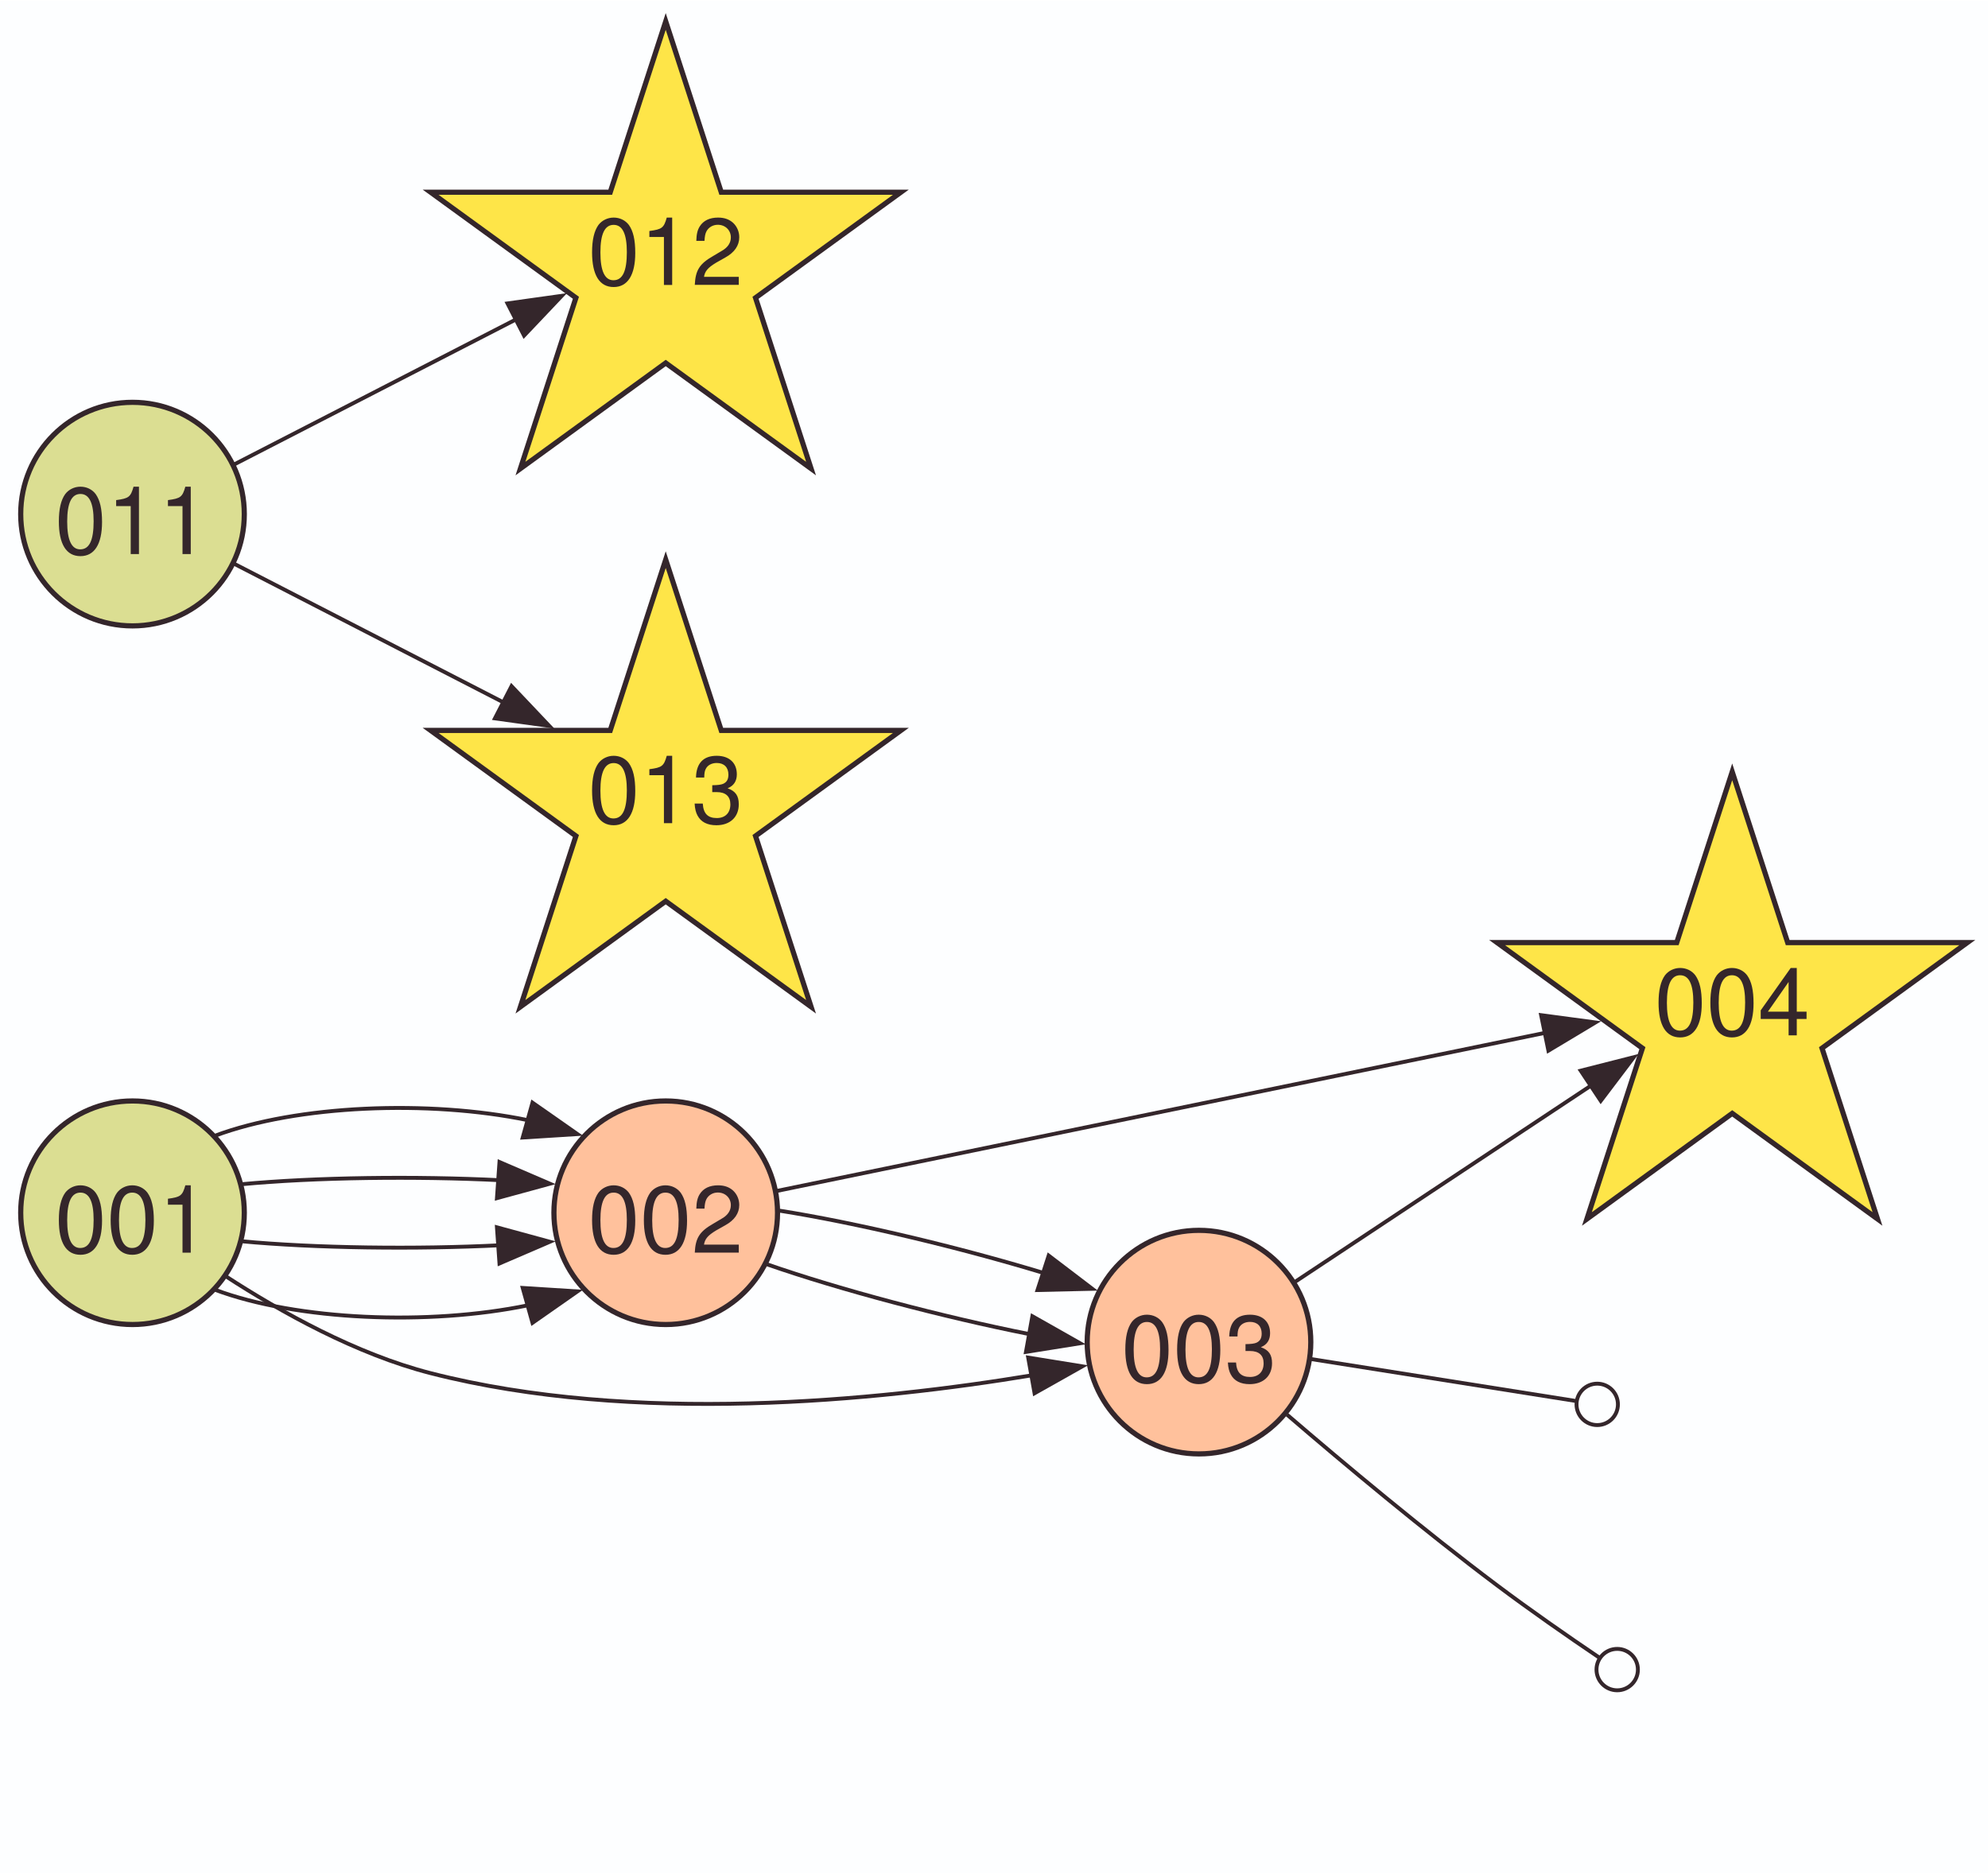
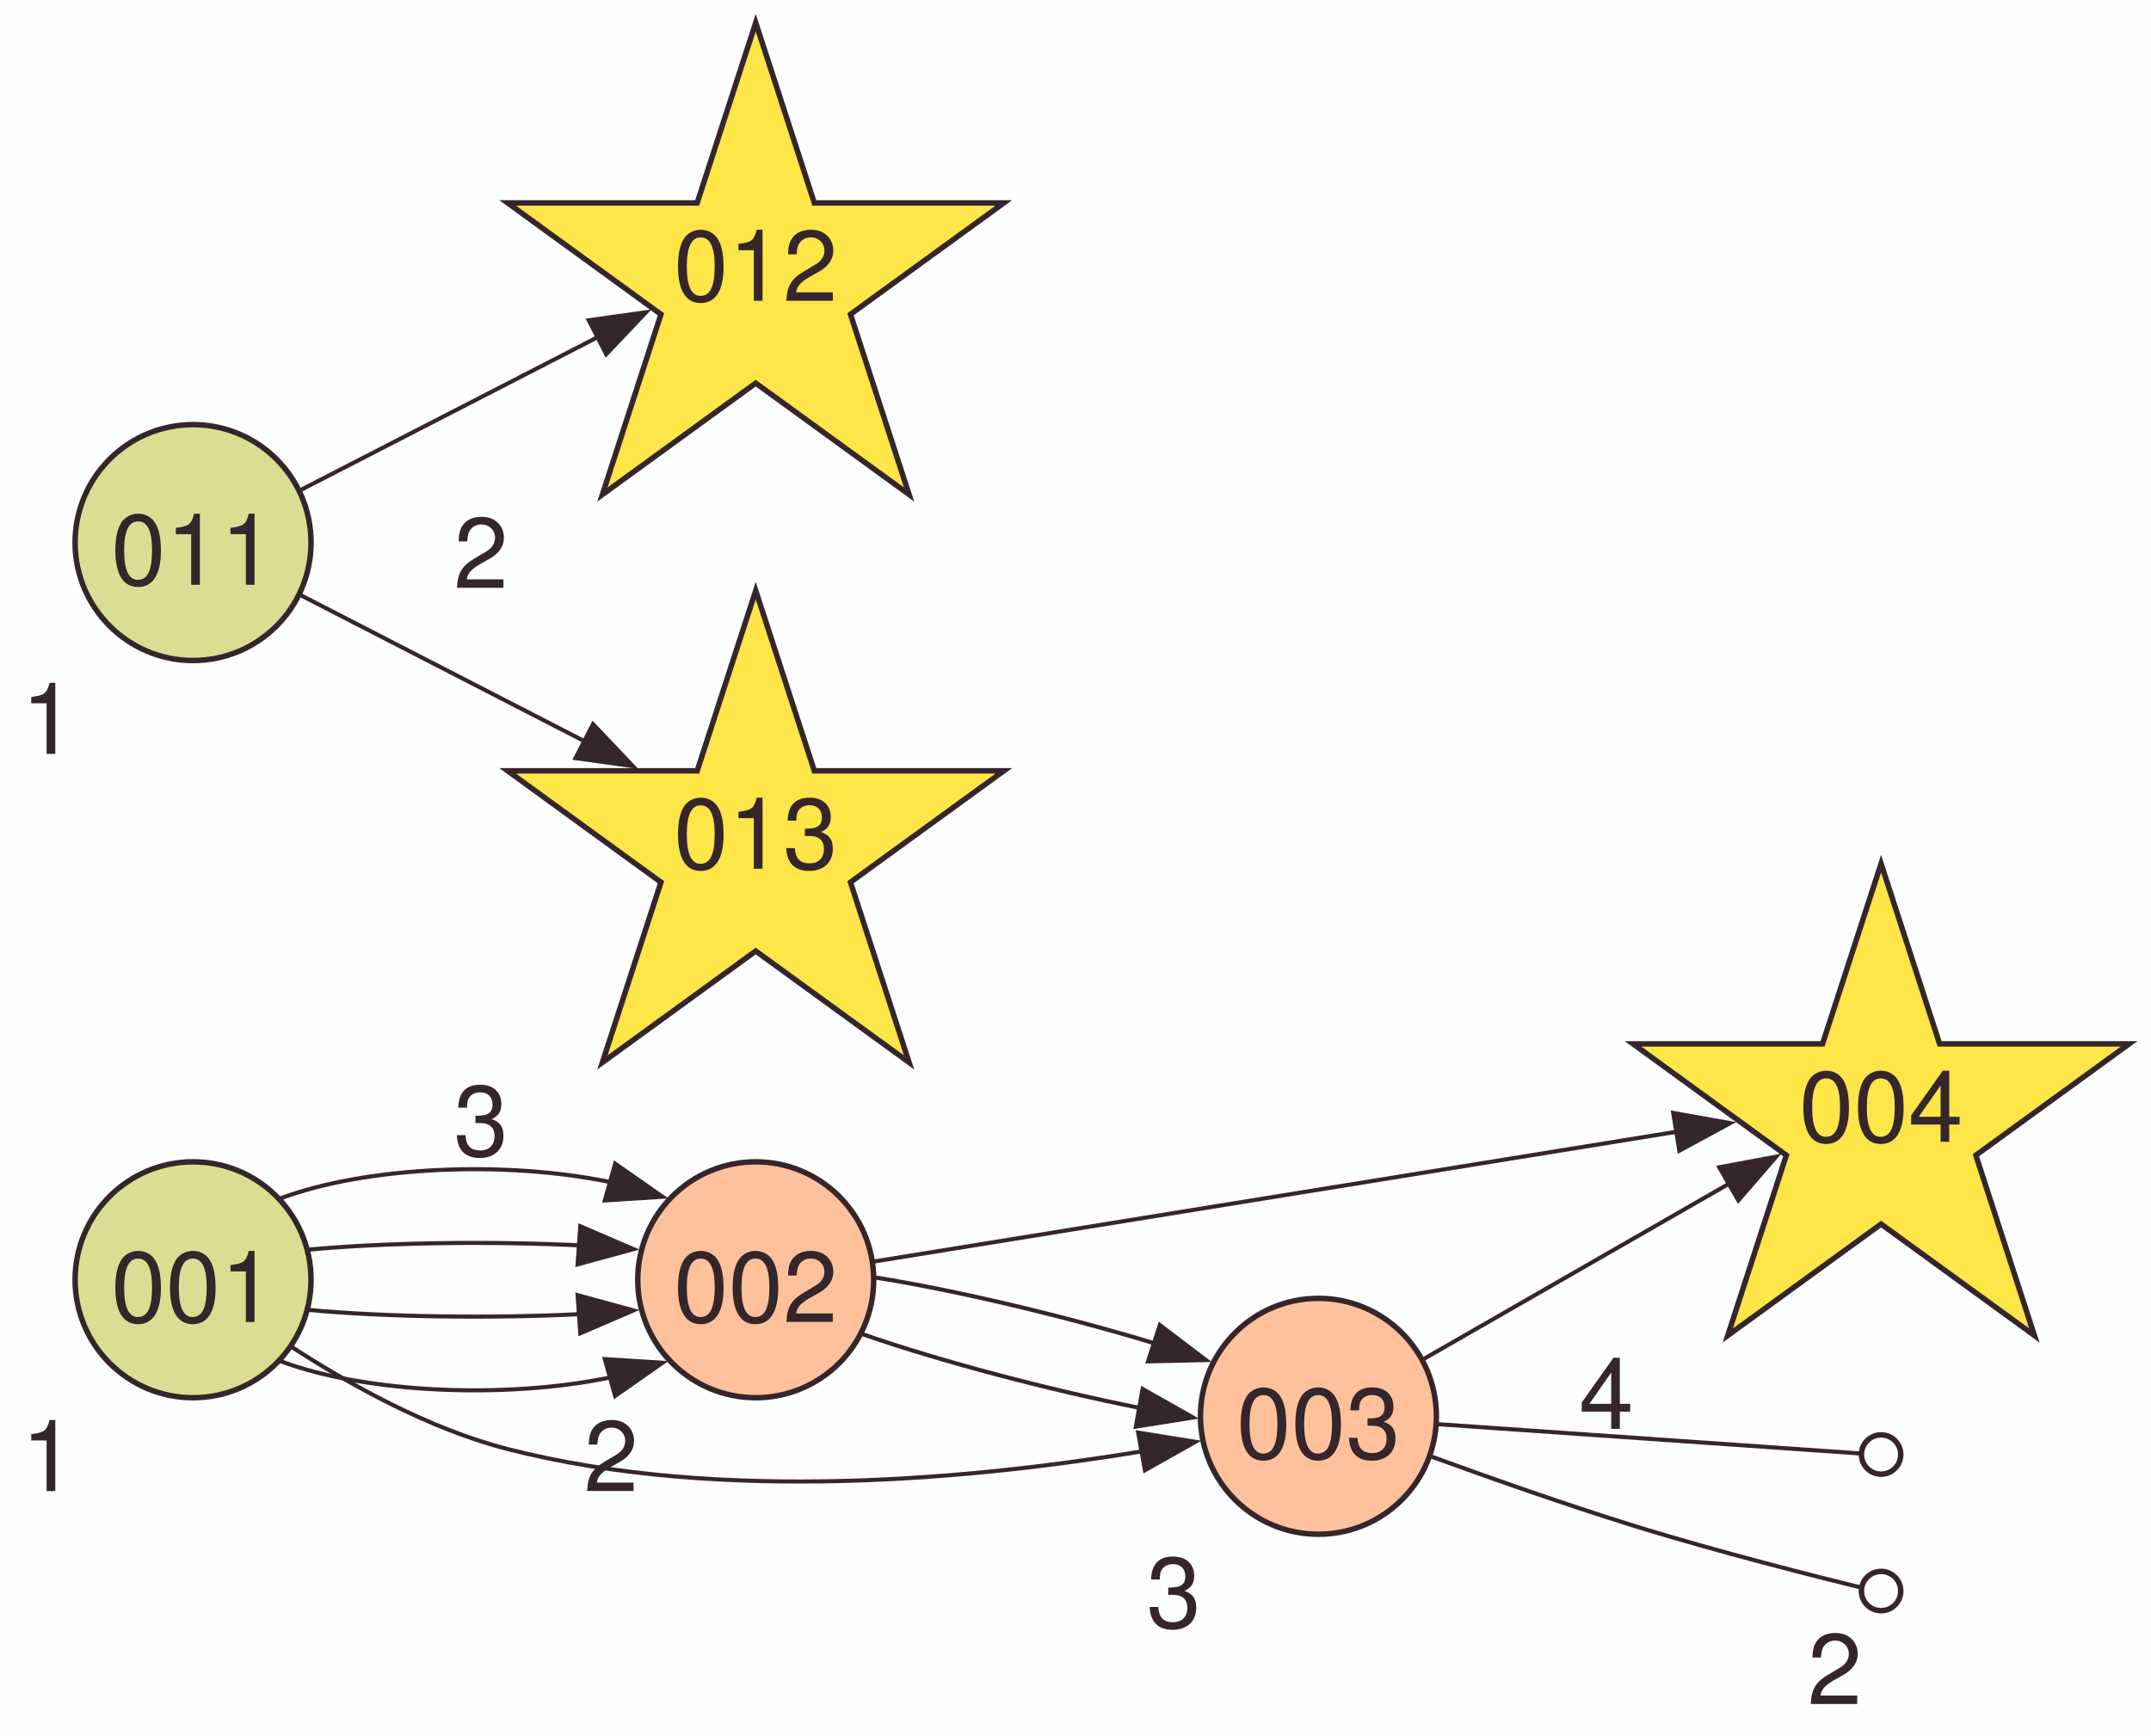
- <svg xmlns="http://www.w3.org/2000/svg" width="384pt" height="362pt" viewBox="0.00 0.00 384.09 361.80">
-   <g id="graph0" class="graph" transform="scale(1 1) rotate(0) translate(4 357.8)">
-     <polygon fill="#fdfeff" stroke="none" points="-4,4 -4,-357.8 380.09,-357.8 380.09,4 -4,4" />
+ <svg xmlns="http://www.w3.org/2000/svg" width="394pt" height="318pt" viewBox="0.00 0.00 393.84 317.55">
+   <g id="graph0" class="graph" transform="scale(1 1) rotate(0) translate(4 313.55)">
+     <polygon fill="#fdfeff" stroke="none" points="-4,4 -4,-313.55 389.84,-313.55 389.84,4 -4,4" />
    <g id="node1" class="node">
-       <polygon fill="#fee548" stroke="#34262b" points="376.09,-175.8 341.39,-175.8 330.67,-208.8 319.95,-175.8 285.25,-175.8 313.32,-155.4 302.6,-122.4 330.67,-142.8 358.74,-122.4 348.02,-155.4 376.09,-175.8" />
-       <text text-anchor="middle" x="330.67" y="-157.88" font-family="Helvetica,sans-Serif" font-size="18.00" fill="#34262b">004</text>
+       <polygon fill="#fee548" stroke="#34262b" points="385.84,-122.55 351.14,-122.55 340.42,-155.55 329.7,-122.55 295,-122.55 323.07,-102.15 312.35,-69.15 340.42,-89.55 368.49,-69.15 357.77,-102.15 385.84,-122.55" />
+       <text text-anchor="middle" x="340.42" y="-104.62" font-family="Helvetica,sans-Serif" font-size="18.00" fill="#34262b">004</text>
+       <text text-anchor="middle" x="290.12" y="-52.05" font-family="Helvetica,sans-Serif" font-size="18.00" fill="#34262b">4</text>
    </g>
    <g id="node2" class="node">
-       <polygon fill="#fee548" stroke="#34262b" points="170.05,-320.8 135.35,-320.8 124.62,-353.8 113.9,-320.8 79.2,-320.8 107.27,-300.4 96.55,-267.4 124.62,-287.8 152.7,-267.4 141.97,-300.4 170.05,-320.8" />
-       <text text-anchor="middle" x="124.62" y="-302.88" font-family="Helvetica,sans-Serif" font-size="18.00" fill="#34262b">012</text>
+       <polygon fill="#fee548" stroke="#34262b" points="179.8,-276.55 145.1,-276.55 134.37,-309.55 123.65,-276.55 88.95,-276.55 117.02,-256.15 106.3,-223.15 134.37,-243.55 162.45,-223.15 151.72,-256.15 179.8,-276.55" />
+       <text text-anchor="middle" x="134.37" y="-258.62" font-family="Helvetica,sans-Serif" font-size="18.00" fill="#34262b">012</text>
+       <text text-anchor="middle" x="84.07" y="-206.05" font-family="Helvetica,sans-Serif" font-size="18.00" fill="#34262b">2</text>
    </g>
    <g id="node3" class="node">
-       <polygon fill="#fee548" stroke="#34262b" points="170.05,-216.8 135.35,-216.8 124.62,-249.8 113.9,-216.8 79.2,-216.8 107.27,-196.4 96.55,-163.4 124.62,-183.8 152.7,-163.4 141.97,-196.4 170.05,-216.8" />
-       <text text-anchor="middle" x="124.62" y="-198.88" font-family="Helvetica,sans-Serif" font-size="18.00" fill="#34262b">013</text>
+       <polygon fill="#fee548" stroke="#34262b" points="179.8,-172.55 145.1,-172.55 134.37,-205.55 123.65,-172.55 88.95,-172.55 117.02,-152.15 106.3,-119.15 134.37,-139.55 162.45,-119.15 151.72,-152.15 179.8,-172.55" />
+       <text text-anchor="middle" x="134.37" y="-154.62" font-family="Helvetica,sans-Serif" font-size="18.00" fill="#34262b">013</text>
+       <text text-anchor="middle" x="84.07" y="-102.05" font-family="Helvetica,sans-Serif" font-size="18.00" fill="#34262b">3</text>
    </g>
    <g id="node4" class="node">
-       <ellipse fill="#ffc19c" stroke="#34262b" cx="124.62" cy="-123.6" rx="21.6" ry="21.6" />
-       <text text-anchor="middle" x="124.62" y="-115.88" font-family="Helvetica,sans-Serif" font-size="18.00" fill="#34262b">002</text>
+       <ellipse fill="#ffc19c" stroke="#34262b" cx="134.37" cy="-79.35" rx="21.6" ry="21.6" />
+       <text text-anchor="middle" x="134.37" y="-71.62" font-family="Helvetica,sans-Serif" font-size="18.00" fill="#34262b">002</text>
+       <text text-anchor="middle" x="107.9" y="-40.65" font-family="Helvetica,sans-Serif" font-size="18.00" fill="#34262b">2</text>
    </g>
    <g id="edge7" class="edge">
-       <path fill="none" stroke="#34262b" stroke-width="0.75" d="M145.93,-127.78C180.63,-134.92 251.73,-149.56 294.59,-158.38" />
-       <polygon fill="#34262b" stroke="#34262b" stroke-width="0.75" points="293.75,-161.78 304.25,-160.37 295.16,-154.92 293.75,-161.78" />
+       <path fill="none" stroke="#34262b" stroke-width="0.75" d="M156.06,-82.7C190.57,-88.28 260.29,-99.55 303.12,-106.48" />
+       <polygon fill="#34262b" stroke="#34262b" stroke-width="0.75" points="302.36,-109.9 312.79,-108.04 303.48,-102.99 302.36,-109.9" />
    </g>
    <g id="node5" class="node">
-       <ellipse fill="#ffc19c" stroke="#34262b" cx="227.65" cy="-98.6" rx="21.6" ry="21.6" />
-       <text text-anchor="middle" x="227.65" y="-90.88" font-family="Helvetica,sans-Serif" font-size="18.00" fill="#34262b">003</text>
+       <ellipse fill="#ffc19c" stroke="#34262b" cx="237.4" cy="-54.35" rx="21.6" ry="21.6" />
+       <text text-anchor="middle" x="237.4" y="-46.62" font-family="Helvetica,sans-Serif" font-size="18.00" fill="#34262b">003</text>
+       <text text-anchor="middle" x="210.92" y="-15.65" font-family="Helvetica,sans-Serif" font-size="18.00" fill="#34262b">3</text>
    </g>
    <g id="edge6" class="edge">
-       <path fill="none" stroke="#34262b" stroke-width="0.75" d="M144.15,-113.65C158.31,-108.71 178.17,-103.47 194.86,-100.15" />
-       <polygon fill="#34262b" stroke="#34262b" stroke-width="0.75" points="195.46,-103.6 204.68,-98.38 194.22,-96.71 195.46,-103.6" />
+       <path fill="none" stroke="#34262b" stroke-width="0.75" d="M153.9,-69.4C168.06,-64.46 187.92,-59.22 204.61,-55.9" />
+       <polygon fill="#34262b" stroke="#34262b" stroke-width="0.75" points="205.21,-59.35 214.43,-54.13 203.97,-52.46 205.21,-59.35" />
    </g>
    <g id="edge8" class="edge">
-       <path fill="none" stroke="#34262b" stroke-width="0.75" d="M146.56,-124.01C161.3,-121.68 181.24,-116.94 197.53,-111.99" />
-       <polygon fill="#34262b" stroke="#34262b" stroke-width="0.75" points="198.61,-115.32 207.04,-108.9 196.45,-108.66 198.61,-115.32" />
+       <path fill="none" stroke="#34262b" stroke-width="0.75" d="M156.31,-79.76C171.05,-77.43 190.99,-72.69 207.28,-67.74" />
+       <polygon fill="#34262b" stroke="#34262b" stroke-width="0.75" points="208.36,-71.07 216.79,-64.65 206.2,-64.41 208.36,-71.07" />
    </g>
    <g id="edge9" class="edge">
-       <path fill="none" stroke="#34262b" stroke-width="0.75" d="M246.24,-110.27C262.13,-120.81 285.71,-136.44 303.75,-148.41" />
-       <polygon fill="#34262b" stroke="#34262b" stroke-width="0.75" points="301.4,-151.05 311.66,-153.66 305.27,-145.22 301.4,-151.05" />
+       <path fill="none" stroke="#34262b" stroke-width="0.75" d="M256.46,-64.72C272.16,-73.74 295.13,-86.92 312.92,-97.14" />
+       <polygon fill="#34262b" stroke="#34262b" stroke-width="0.75" points="310.79,-99.95 321.2,-101.89 314.28,-93.88 310.79,-99.95" />
    </g>
    <g id="node8" class="node">
- </g>
+       <ellipse fill="none" stroke="#34262b" cx="340.42" cy="-47.35" rx="3.6" ry="3.6" />
+     </g>
    <g id="edge12" class="edge">
-       <path fill="none" stroke="#34262b" stroke-width="0.75" d="M249.09,-95.36C263.92,-93.01 284.18,-89.8 300.68,-87.19" />
-       <ellipse fill="none" stroke="#34262b" stroke-width="0.75" cx="304.59" cy="-86.57" rx="4" ry="4" />
+       <path fill="none" stroke="#34262b" stroke-width="0.75" d="M259.33,-52.9C284.76,-51.14 325.63,-48.31 336.62,-47.54" />
    </g>
    <g id="node9" class="node">
- </g>
+       <ellipse fill="none" stroke="#34262b" cx="340.42" cy="-22.35" rx="3.6" ry="3.6" />
+       <text text-anchor="middle" x="331.94" y="-1.65" font-family="Helvetica,sans-Serif" font-size="18.00" fill="#34262b">2</text>
+     </g>
    <g id="edge13" class="edge">
-       <path fill="none" stroke="#34262b" stroke-width="0.75" d="M244.65,-84.59C255.8,-75.01 271.15,-62.18 285.25,-51.6 291.59,-46.84 298.63,-41.93 305.2,-37.49" />
-       <ellipse fill="none" stroke="#34262b" stroke-width="0.75" cx="308.45" cy="-35.32" rx="4" ry="4" />
+       <path fill="none" stroke="#34262b" stroke-width="0.75" d="M258.18,-46.94C268.99,-43 282.66,-38.19 295,-34.35 310.56,-29.51 329.53,-24.76 336.59,-23.03" />
    </g>
    <g id="node6" class="node">
-       <ellipse fill="#dbde92" stroke="#34262b" cx="21.6" cy="-123.6" rx="21.6" ry="21.6" />
-       <text text-anchor="middle" x="21.6" y="-115.88" font-family="Helvetica,sans-Serif" font-size="18.00" fill="#34262b">001</text>
+       <ellipse fill="#dbde92" stroke="#34262b" cx="31.35" cy="-79.35" rx="21.6" ry="21.6" />
+       <text text-anchor="middle" x="31.35" y="-71.62" font-family="Helvetica,sans-Serif" font-size="18.00" fill="#34262b">001</text>
+       <text text-anchor="middle" x="4.88" y="-40.65" font-family="Helvetica,sans-Serif" font-size="18.00" fill="#34262b">1</text>
    </g>
    <g id="edge1" class="edge">
-       <path fill="none" stroke="#34262b" stroke-width="0.75" d="M37.51,-108.73C53.4,-102.77 78.86,-101.76 97.98,-105.71" />
-       <polygon fill="#34262b" stroke="#34262b" stroke-width="0.75" points="96.99,-109.07 107.56,-108.4 98.88,-102.33 96.99,-109.07" />
+       <path fill="none" stroke="#34262b" stroke-width="0.75" d="M47.26,-64.48C63.15,-58.52 88.61,-57.51 107.73,-61.46" />
+       <polygon fill="#34262b" stroke="#34262b" stroke-width="0.75" points="106.74,-64.82 117.31,-64.15 108.63,-58.08 106.74,-64.82" />
    </g>
    <g id="edge2" class="edge">
-       <path fill="none" stroke="#34262b" stroke-width="0.75" d="M42.56,-118.1C56.86,-116.75 76.38,-116.5 92.69,-117.32" />
-       <polygon fill="#34262b" stroke="#34262b" stroke-width="0.75" points="92.01,-120.78 102.23,-117.99 92.5,-113.8 92.01,-120.78" />
+       <path fill="none" stroke="#34262b" stroke-width="0.75" d="M52.31,-73.85C66.61,-72.5 86.13,-72.25 102.44,-73.07" />
+       <polygon fill="#34262b" stroke="#34262b" stroke-width="0.75" points="101.76,-76.53 111.98,-73.74 102.25,-69.55 101.76,-76.53" />
    </g>
    <g id="edge3" class="edge">
-       <path fill="none" stroke="#34262b" stroke-width="0.75" d="M42.56,-129.1C56.86,-130.45 76.38,-130.7 92.69,-129.88" />
-       <polygon fill="#34262b" stroke="#34262b" stroke-width="0.75" points="92.5,-133.4 102.23,-129.21 92.01,-126.42 92.5,-133.4" />
+       <path fill="none" stroke="#34262b" stroke-width="0.75" d="M52.31,-84.85C66.61,-86.2 86.13,-86.45 102.44,-85.63" />
+       <polygon fill="#34262b" stroke="#34262b" stroke-width="0.75" points="102.25,-89.15 111.98,-84.96 101.76,-82.17 102.25,-89.15" />
    </g>
    <g id="edge5" class="edge">
-       <path fill="none" stroke="#34262b" stroke-width="0.75" d="M37.51,-138.47C53.4,-144.43 78.86,-145.44 97.98,-141.49" />
-       <polygon fill="#34262b" stroke="#34262b" stroke-width="0.75" points="98.88,-144.87 107.56,-138.8 96.99,-138.13 98.88,-144.87" />
+       <path fill="none" stroke="#34262b" stroke-width="0.75" d="M47.26,-94.22C63.15,-100.18 88.61,-101.19 107.73,-97.24" />
+       <polygon fill="#34262b" stroke="#34262b" stroke-width="0.75" points="108.63,-100.62 117.31,-94.55 106.74,-93.88 108.63,-100.62" />
    </g>
    <g id="edge4" class="edge">
-       <path fill="none" stroke="#34262b" stroke-width="0.75" d="M39.49,-111.41C50.27,-104.39 64.87,-96.27 79.2,-92.6 118.37,-82.57 165.29,-87.19 195.51,-92.21" />
-       <polygon fill="#34262b" stroke="#34262b" stroke-width="0.75" points="194.65,-95.61 205.11,-93.92 195.88,-88.72 194.65,-95.61" />
+       <path fill="none" stroke="#34262b" stroke-width="0.75" d="M49.24,-67.16C60.02,-60.14 74.62,-52.02 88.95,-48.35 128.12,-38.32 175.04,-42.94 205.26,-47.96" />
+       <polygon fill="#34262b" stroke="#34262b" stroke-width="0.75" points="204.4,-51.36 214.86,-49.67 205.63,-44.47 204.4,-51.36" />
    </g>
    <g id="node7" class="node">
-       <ellipse fill="#dbde92" stroke="#34262b" cx="21.6" cy="-258.6" rx="21.6" ry="21.6" />
-       <text text-anchor="middle" x="21.6" y="-250.88" font-family="Helvetica,sans-Serif" font-size="18.00" fill="#34262b">011</text>
+       <ellipse fill="#dbde92" stroke="#34262b" cx="31.35" cy="-214.35" rx="21.6" ry="21.6" />
+       <text text-anchor="middle" x="31.35" y="-206.62" font-family="Helvetica,sans-Serif" font-size="18.00" fill="#34262b">011</text>
+       <text text-anchor="middle" x="4.88" y="-175.65" font-family="Helvetica,sans-Serif" font-size="18.00" fill="#34262b">1</text>
    </g>
    <g id="edge10" class="edge">
-       <path fill="none" stroke="#34262b" stroke-width="0.75" d="M41.13,-268.14C56.46,-276.03 78.47,-287.36 95.9,-296.33" />
-       <polygon fill="#34262b" stroke="#34262b" stroke-width="0.75" points="94.05,-299.31 104.54,-300.78 97.25,-293.09 94.05,-299.31" />
+       <path fill="none" stroke="#34262b" stroke-width="0.75" d="M50.88,-223.89C66.21,-231.78 88.22,-243.11 105.65,-252.08" />
+       <polygon fill="#34262b" stroke="#34262b" stroke-width="0.75" points="103.8,-255.06 114.29,-256.53 107,-248.84 103.8,-255.06" />
    </g>
    <g id="edge11" class="edge">
-       <path fill="none" stroke="#34262b" stroke-width="0.75" d="M41.13,-249.06C55.8,-241.51 76.57,-230.82 93.6,-222.05" />
-       <polygon fill="#34262b" stroke="#34262b" stroke-width="0.75" points="94.83,-225.36 102.12,-217.67 91.62,-219.13 94.83,-225.36" />
+       <path fill="none" stroke="#34262b" stroke-width="0.75" d="M50.88,-204.81C65.55,-197.26 86.32,-186.57 103.35,-177.8" />
+       <polygon fill="#34262b" stroke="#34262b" stroke-width="0.75" points="104.58,-181.11 111.87,-173.42 101.37,-174.88 104.58,-181.11" />
    </g>
  </g>
</svg>
